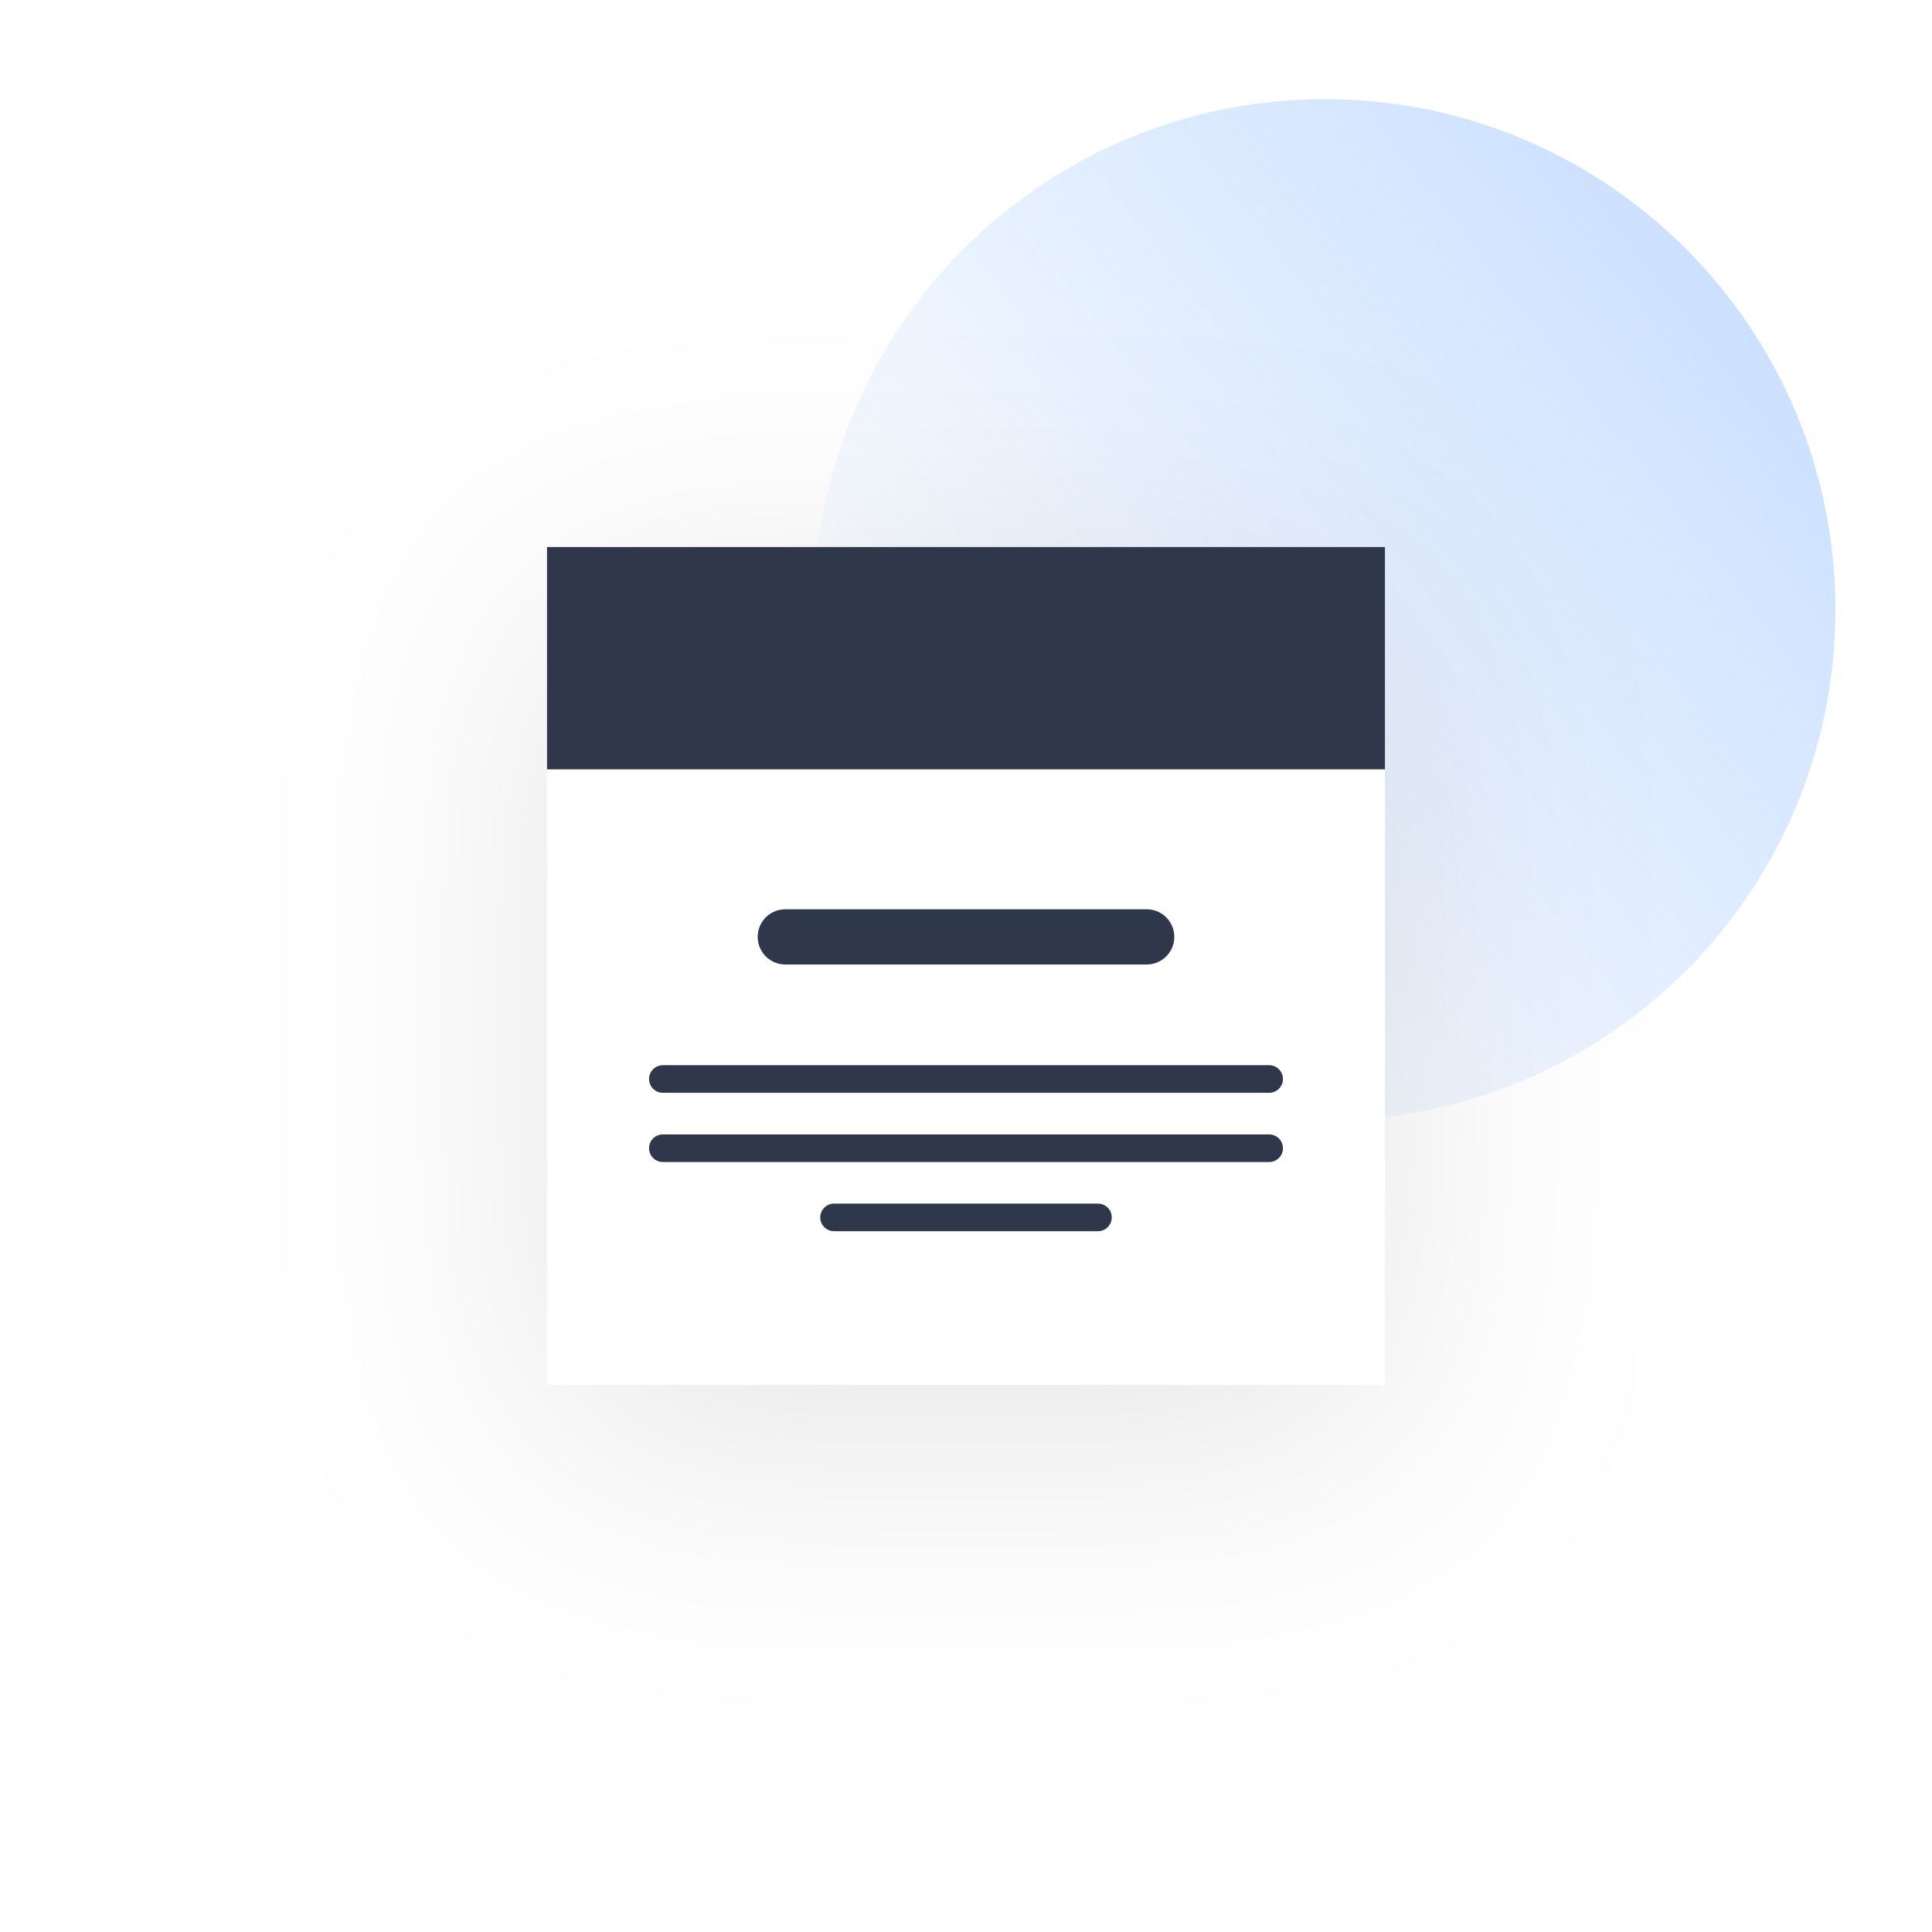
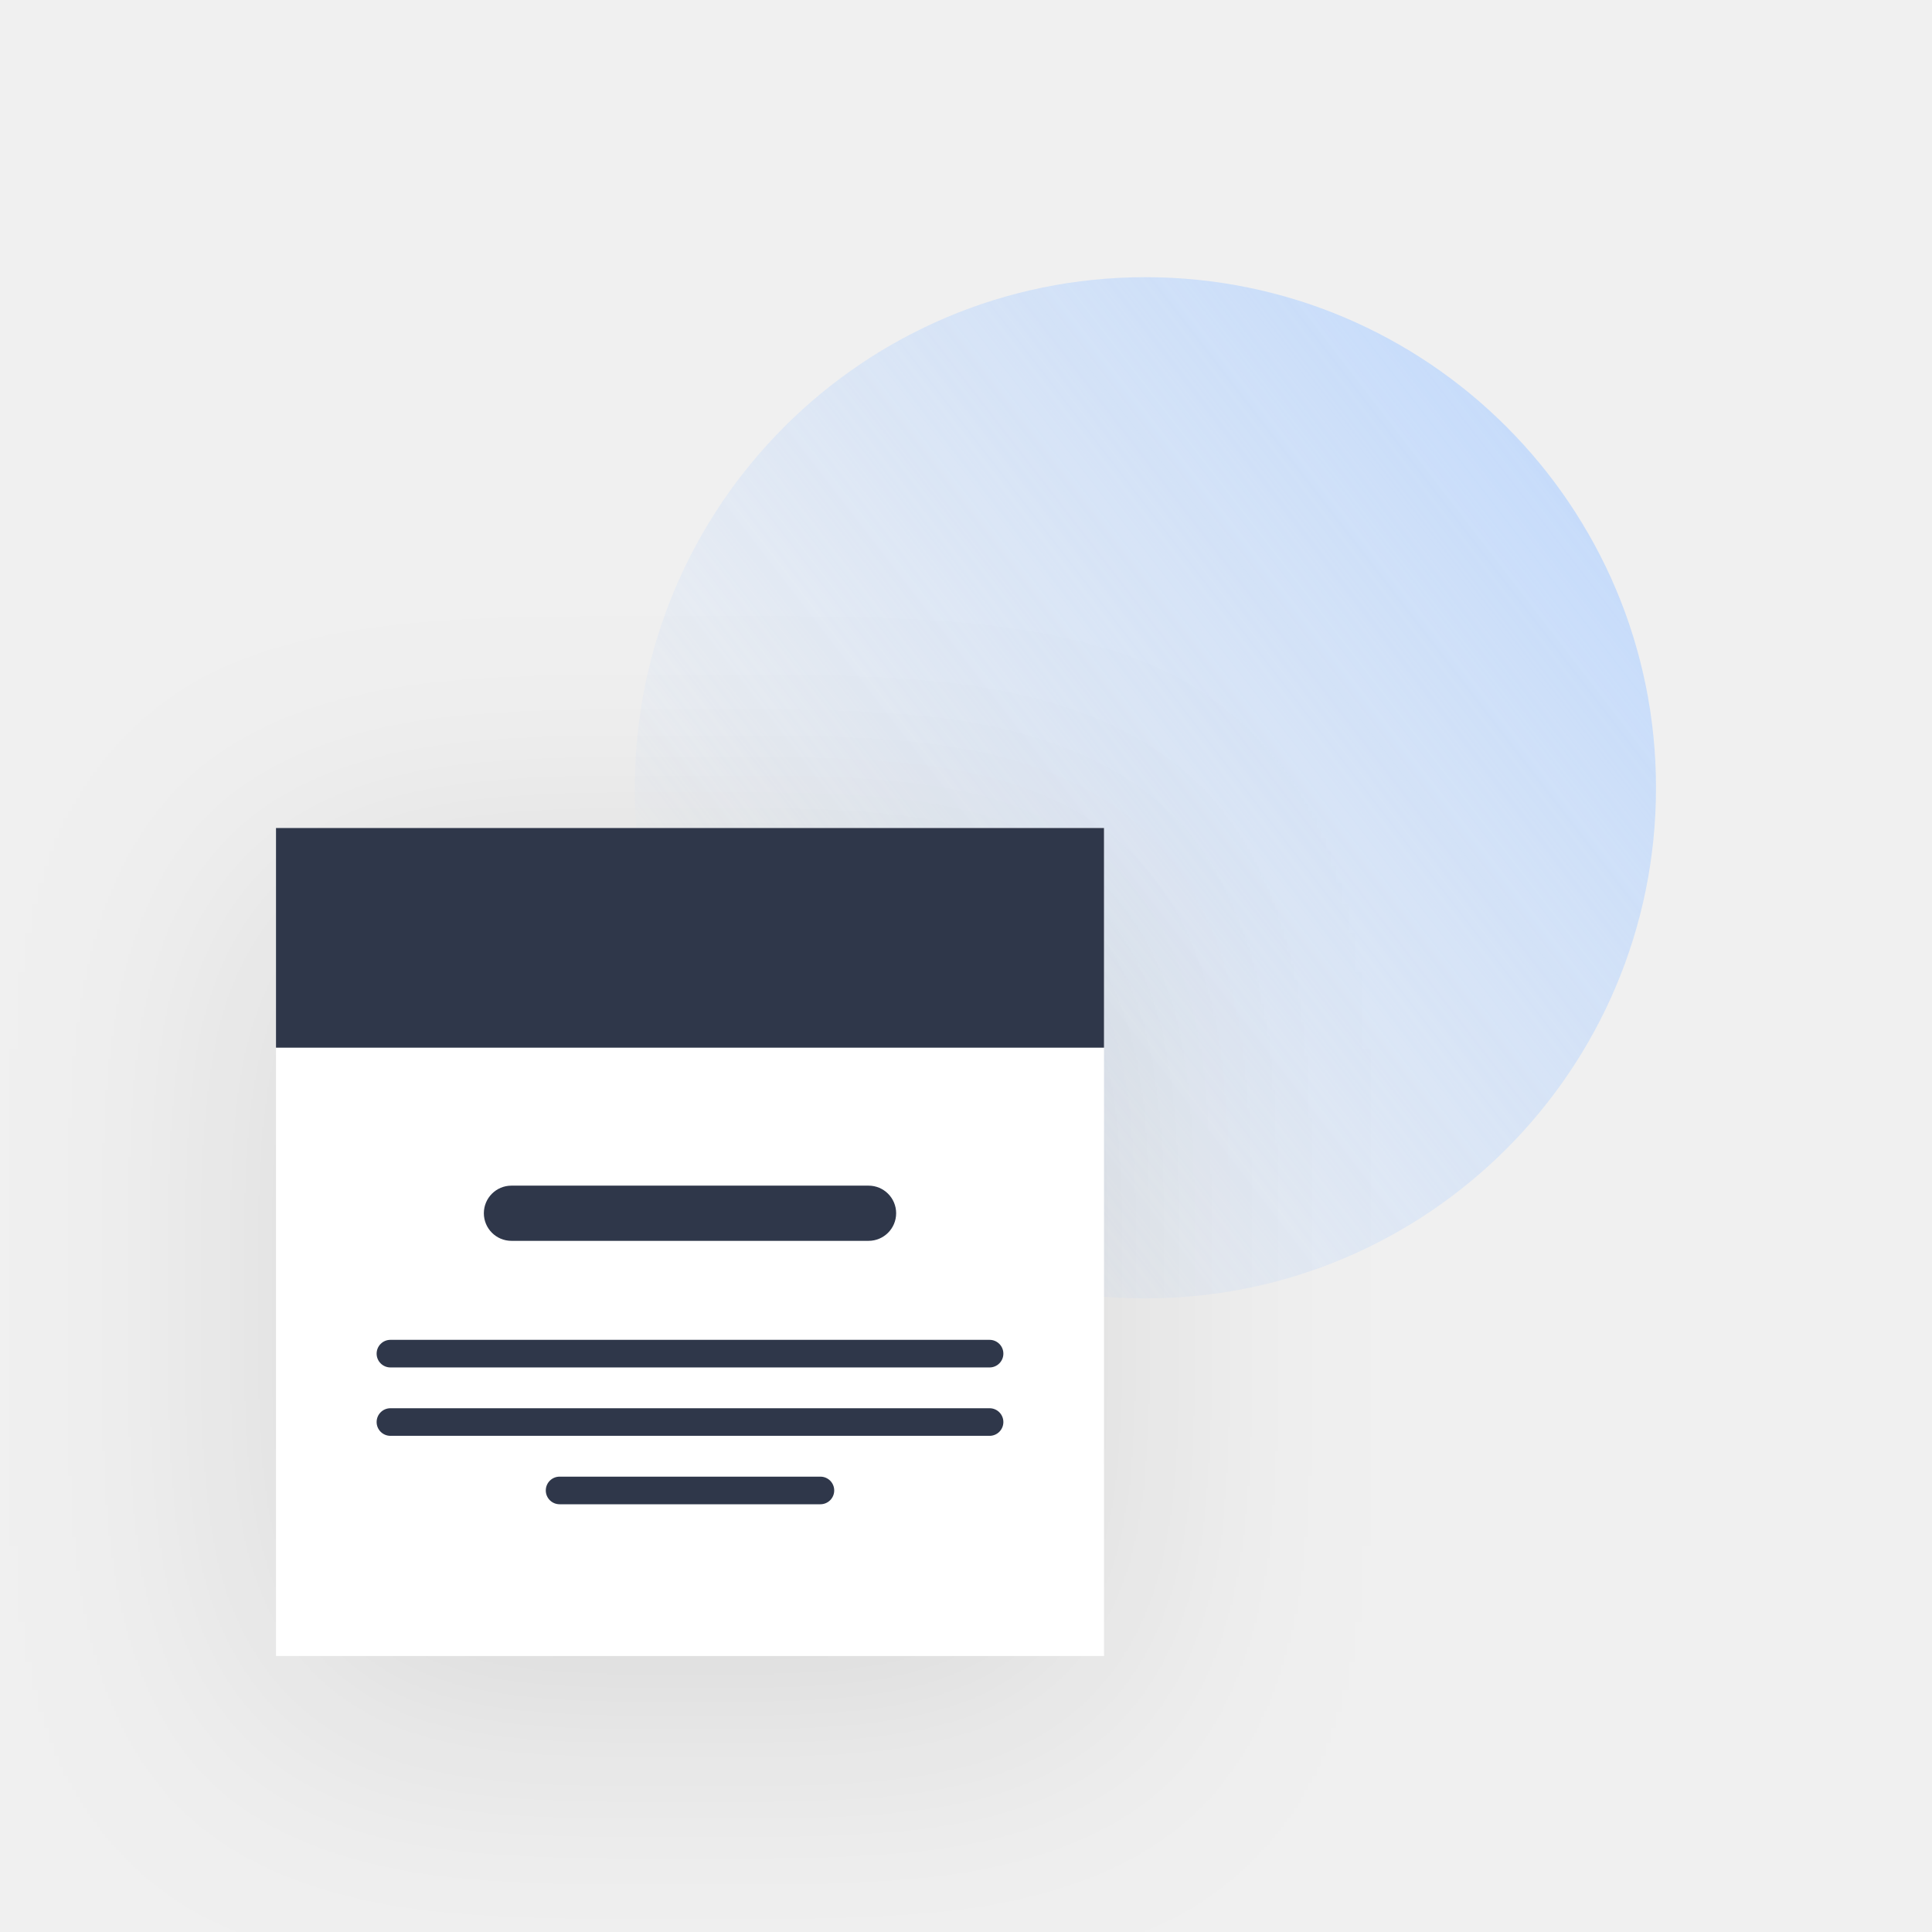
<svg xmlns="http://www.w3.org/2000/svg" width="70" height="70" viewBox="0 0 70 70" fill="none">
-   <rect width="70" height="70" fill="white" />
-   <circle opacity="0.7" cx="48" cy="22.094" r="18.5" fill="url(#paint0_linear)" />
-   <g filter="url(#filter0_d)">
-     <rect x="19.82" y="19.82" width="30.359" height="30.359" fill="white" />
+   <g clip-path="url(#clip0)">
+     <path opacity="0.7" d="M60 28.543C60 38.761 51.717 47.043 41.5 47.043C31.283 47.043 23 38.761 23 28.543C23 18.326 31.283 10.043 41.5 10.043C51.717 10.043 60 18.326 60 28.543Z" fill="url(#paint0_linear)" />
+     <g filter="url(#filter0_d)">
+       <path d="M10 30H40V60H10V30Z" fill="white" />
+     </g>
+     <path d="M10 30H40V37.959H10V30Z" fill="#2F374A" />
+     <path fill-rule="evenodd" clip-rule="evenodd" d="M17.531 43.958C17.531 43.406 17.978 42.958 18.531 42.958L31.469 42.958C32.022 42.958 32.469 43.406 32.469 43.958C32.469 44.51 32.022 44.958 31.469 44.958L18.531 44.958C17.978 44.958 17.531 44.51 17.531 43.958Z" fill="#2F374A" />
+     <path fill-rule="evenodd" clip-rule="evenodd" d="M13.646 49.045C13.646 48.769 13.87 48.545 14.146 48.545L35.854 48.545C36.13 48.545 36.354 48.769 36.354 49.045C36.354 49.321 36.13 49.545 35.854 49.545L14.146 49.545C13.87 49.545 13.646 49.321 13.646 49.045Z" fill="#2F374A" />
+     <path fill-rule="evenodd" clip-rule="evenodd" d="M13.646 51.523C13.646 51.247 13.87 51.023 14.146 51.023L35.854 51.023C36.13 51.023 36.354 51.247 36.354 51.523C36.354 51.8 36.13 52.023 35.854 52.023L14.146 52.023C13.87 52.023 13.646 51.8 13.646 51.523Z" fill="#2F374A" />
+     <path fill-rule="evenodd" clip-rule="evenodd" d="M29.725 54.502L20.275 54.502C19.999 54.502 19.775 54.278 19.775 54.002C19.775 53.725 19.999 53.502 20.275 53.502L29.725 53.502C30.001 53.502 30.225 53.725 30.225 54.002C30.225 54.278 30.001 54.502 29.725 54.502Z" fill="#2F374A" />
  </g>
-   <rect x="19.82" y="19.82" width="30.359" height="8.055" fill="#2F374A" />
-   <path d="M28.453 33.945L41.547 33.945" stroke="#2F374A" stroke-width="2" stroke-linecap="round" stroke-linejoin="round" />
-   <path d="M24.016 39.094L45.984 39.094" stroke="#2F374A" stroke-linecap="round" stroke-linejoin="round" />
-   <path d="M24.016 41.602L45.984 41.602" stroke="#2F374A" stroke-linecap="round" stroke-linejoin="round" />
-   <path d="M30.219 44.109L39.781 44.109" stroke="#2F374A" stroke-linecap="round" stroke-linejoin="round" />
  <defs>
-     <filter id="filter0_d" x="9.82" y="11.82" width="50.359" height="50.359" filterUnits="userSpaceOnUse" color-interpolation-filters="sRGB">
+     <filter id="filter0_d" x="0" y="22" width="50" height="50" filterUnits="userSpaceOnUse" color-interpolation-filters="sRGB">
      <feFlood flood-opacity="0" result="BackgroundImageFix" />
      <feColorMatrix in="SourceAlpha" type="matrix" values="0 0 0 0 0 0 0 0 0 0 0 0 0 0 0 0 0 0 127 0" />
      <feOffset dy="2" />
      <feGaussianBlur stdDeviation="5" />
      <feColorMatrix type="matrix" values="0 0 0 0 0 0 0 0 0 0 0 0 0 0 0 0 0 0 0.1 0" />
      <feBlend mode="normal" in2="BackgroundImageFix" result="effect1_dropShadow" />
      <feBlend mode="normal" in="SourceGraphic" in2="effect1_dropShadow" result="shape" />
    </filter>
-     <linearGradient id="paint0_linear" x1="62.875" y1="10.906" x2="34" y2="33.219" gradientUnits="userSpaceOnUse">
+     <linearGradient id="paint0_linear" x1="56.375" y1="17.356" x2="27.5" y2="39.668" gradientUnits="userSpaceOnUse">
      <stop stop-color="#B6D4FF" />
      <stop offset="1" stop-color="#B6D4FF" stop-opacity="0" />
    </linearGradient>
+     <clipPath id="clip0">
+       <rect width="70" height="70" fill="white" />
+     </clipPath>
  </defs>
</svg>
